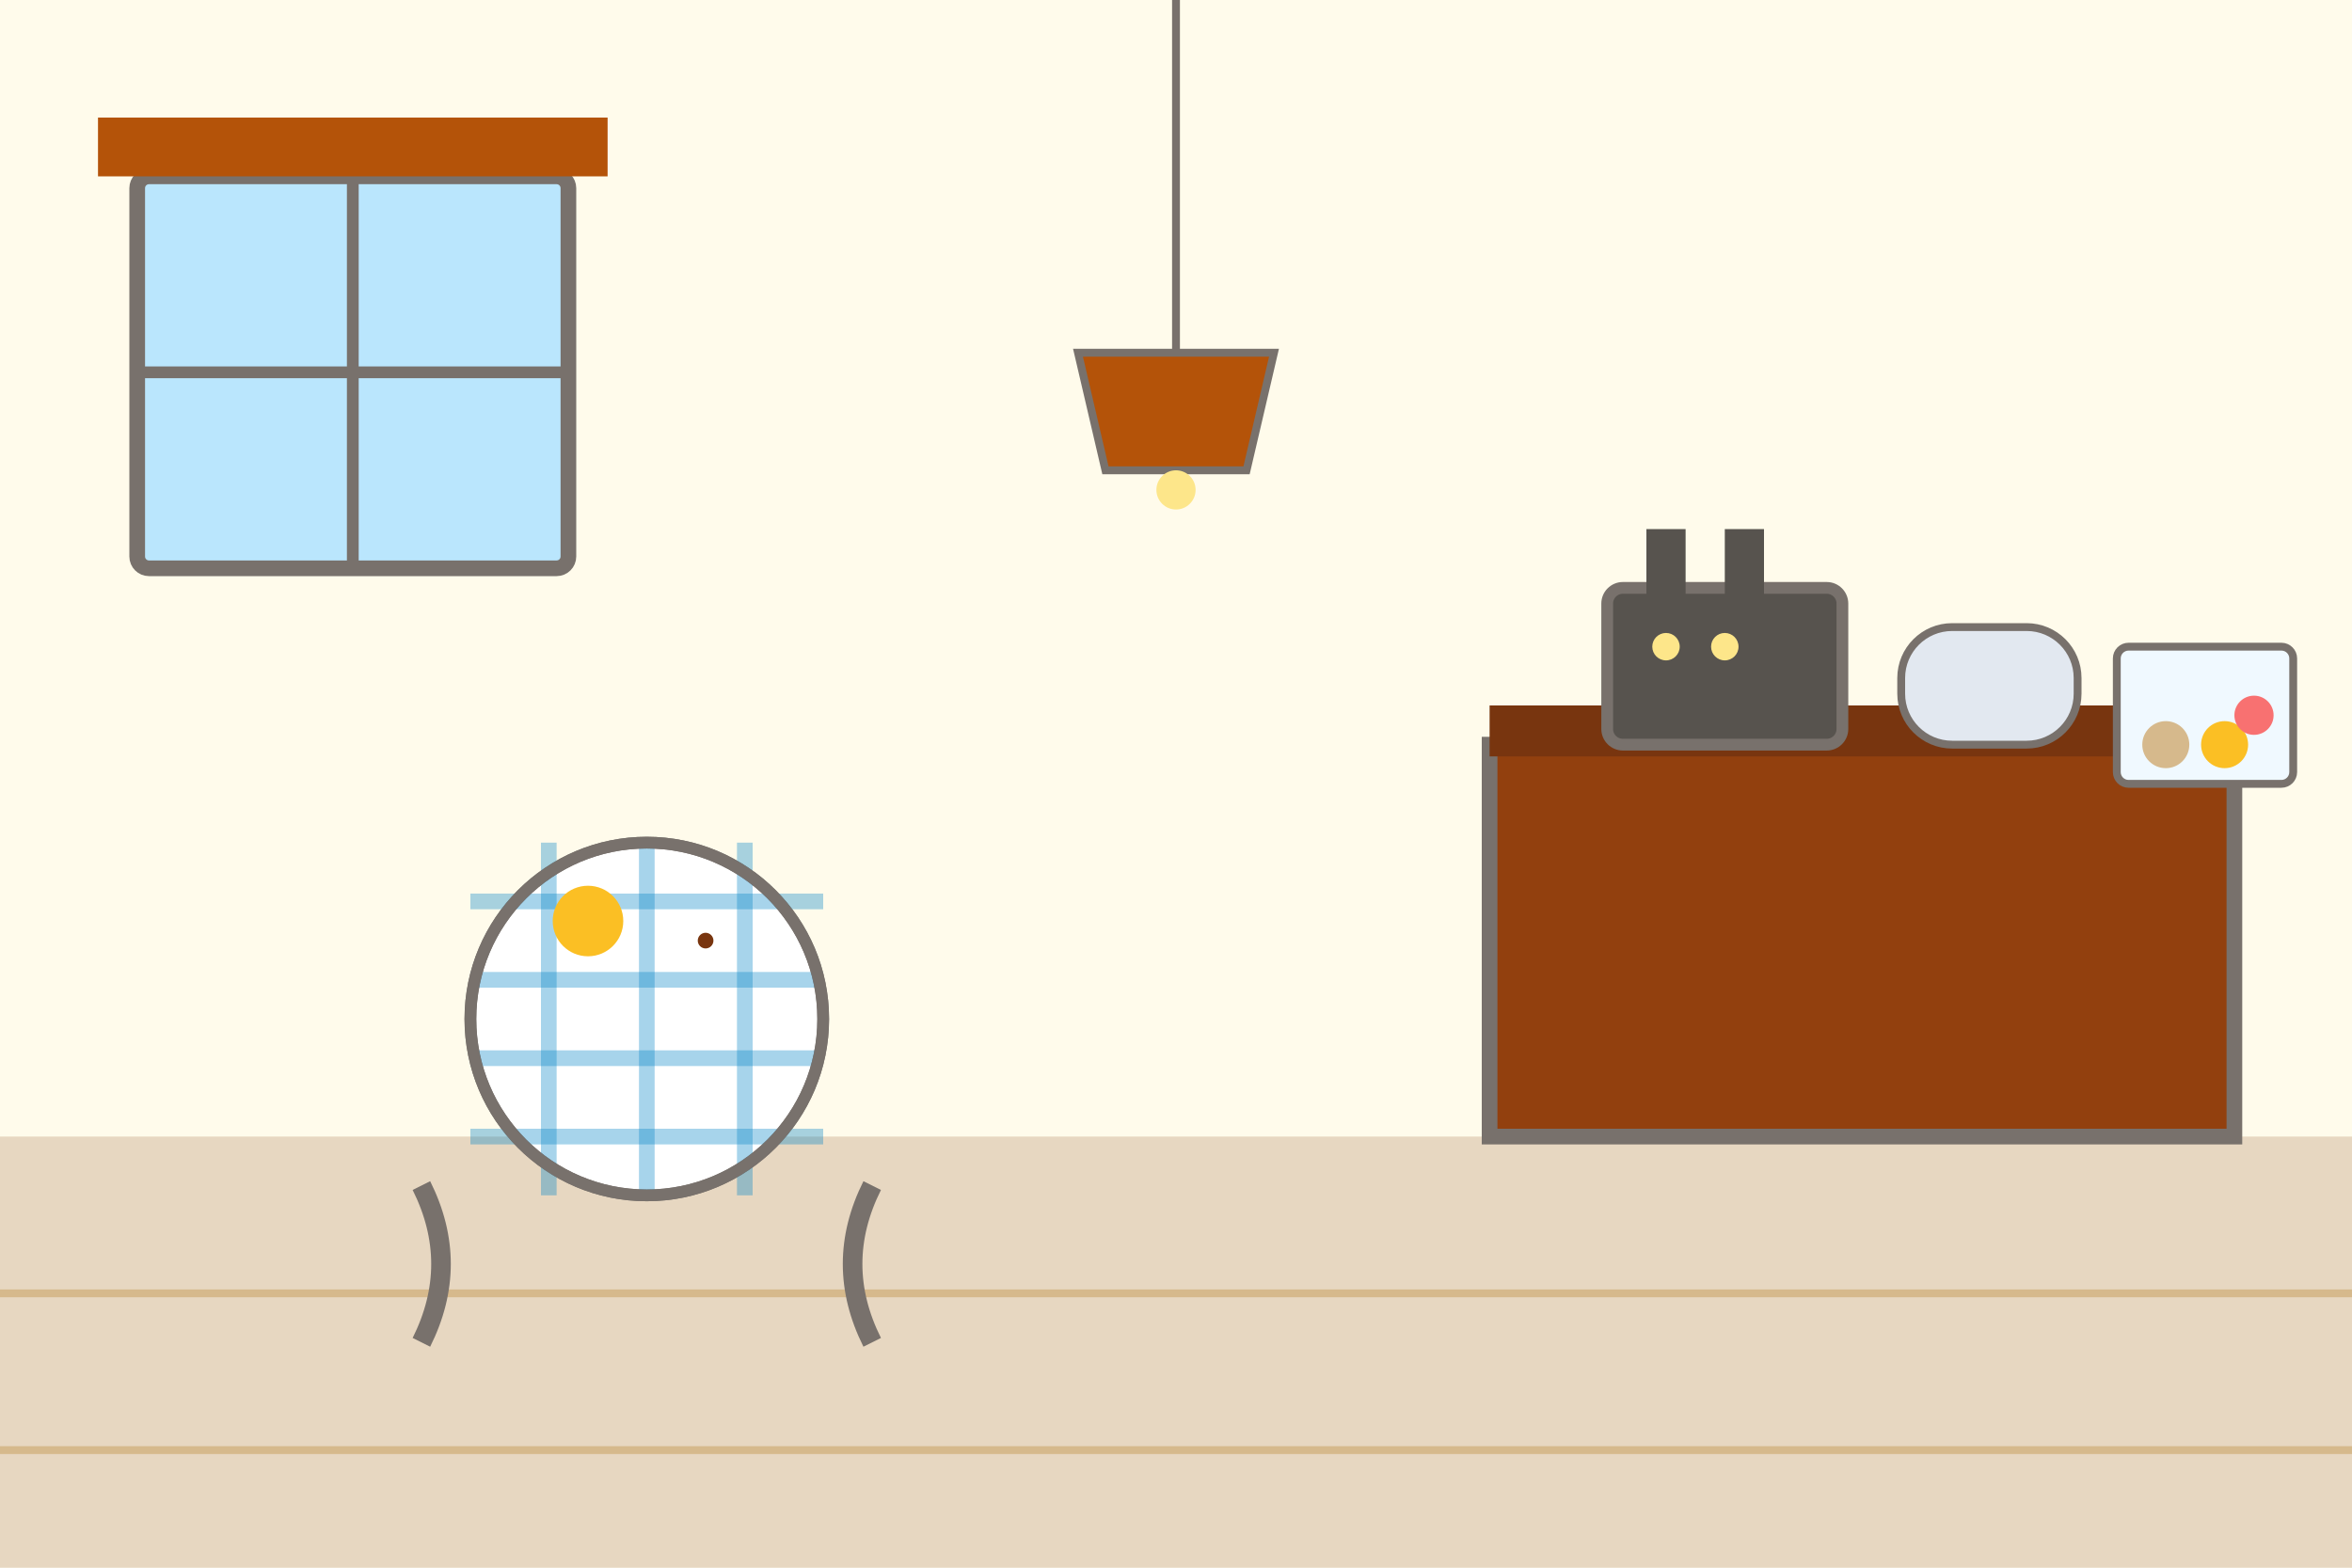
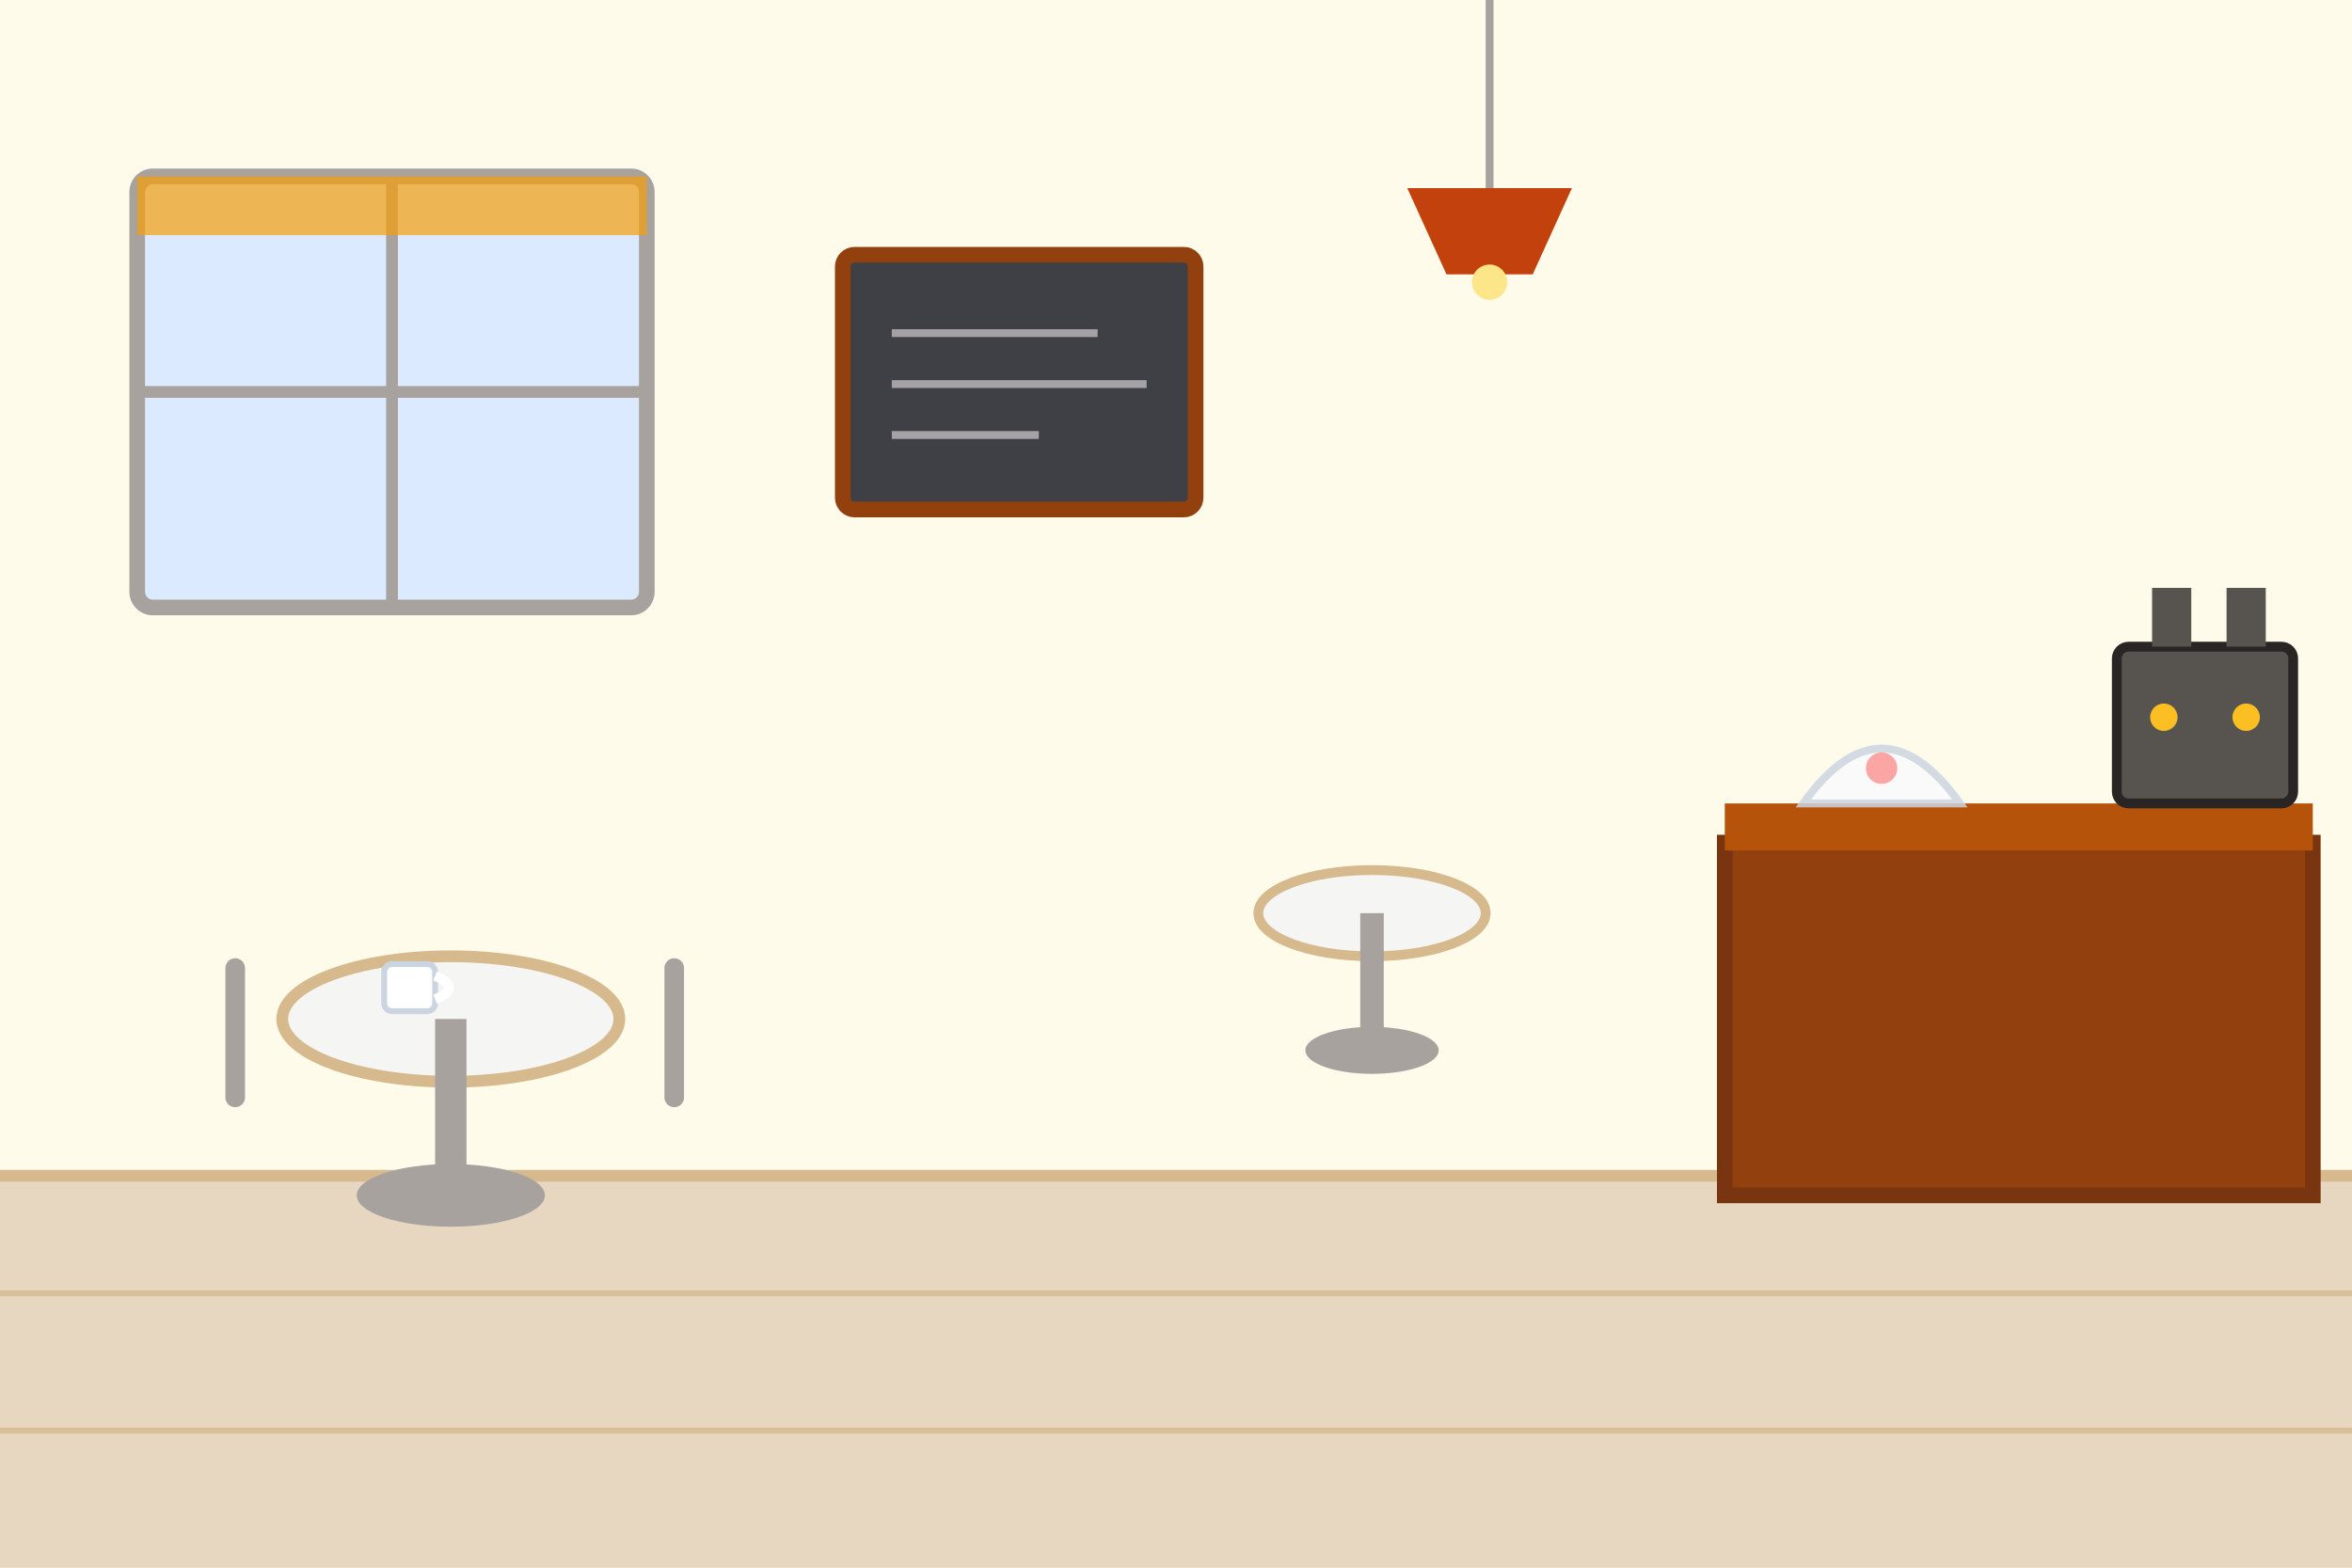
<svg xmlns="http://www.w3.org/2000/svg" viewBox="0 0 1200 800" role="img">
  <rect width="1200" height="800" fill="#fffbeb" />
-   <rect x="0" y="580" width="1200" height="220" fill="#e7d7c1" />
-   <line x1="0" y1="660" x2="1200" y2="660" stroke="#d6b98c" stroke-width="4" />
-   <line x1="0" y1="740" x2="1200" y2="740" stroke="#d6b98c" stroke-width="4" />
-   <rect x="70" y="90" width="220" height="200" rx="6" fill="#bae6fd" stroke="#78716c" stroke-width="8" />
-   <line x1="180" y1="90" x2="180" y2="290" stroke="#78716c" stroke-width="6" />
-   <line x1="70" y1="190" x2="290" y2="190" stroke="#78716c" stroke-width="6" />
-   <rect x="50" y="60" width="260" height="30" fill="#b45309" />
-   <rect x="760" y="380" width="380" height="200" fill="#92400e" stroke="#78716c" stroke-width="8" />
-   <rect x="760" y="360" width="380" height="26" fill="#78350f" />
-   <rect x="820" y="300" width="120" height="80" rx="8" fill="#57534e" stroke="#78716c" stroke-width="6" />
-   <rect x="840" y="270" width="20" height="34" fill="#57534e" />
-   <rect x="880" y="270" width="20" height="34" fill="#57534e" />
-   <circle cx="850" cy="330" r="7" fill="#fde68a" />
-   <circle cx="880" cy="330" r="7" fill="#fde68a" />
-   <rect x="970" y="320" width="90" height="60" rx="26" fill="#e2e8f0" stroke="#78716c" stroke-width="4" />
-   <rect x="1080" y="330" width="90" height="70" rx="6" fill="#f0f9ff" stroke="#78716c" stroke-width="4" />
-   <circle cx="1105" cy="380" r="12" fill="#d6b98c" />
-   <circle cx="1135" cy="380" r="12" fill="#fbbf24" />
-   <circle cx="1150" cy="365" r="10" fill="#f87171" />
-   <g>
-     <circle cx="330" cy="520" r="90" fill="#ffffff" stroke="#78716c" stroke-width="6" />
-     <path d="M240 460 h180 M240 500 h180 M240 540 h180 M240 580 h180" stroke="#0284c7" stroke-width="8" opacity="0.35" />
-     <path d="M280 430 v180 M330 430 v180 M380 430 v180" stroke="#0284c7" stroke-width="8" opacity="0.35" />
-     <circle cx="330" cy="520" r="90" fill="none" stroke="#78716c" stroke-width="6" />
-     <circle cx="300" cy="470" r="18" fill="#fbbf24" />
-     <circle cx="360" cy="480" r="4" fill="#78350f" />
+   <rect x="0" y="600" width="1200" height="200" fill="#e7d7c1" />
+   <line x1="0" y1="600" x2="1200" y2="600" stroke="#d6b98c" stroke-width="6" />
+   <g stroke="#d6b98c" stroke-width="3" opacity="0.8">
+     <line x1="0" y1="660" x2="1200" y2="660" />
+     <line x1="0" y1="730" x2="1200" y2="730" />
  </g>
-   <path d="M215 605 q20 40 0 80" fill="none" stroke="#78716c" stroke-width="10" />
-   <path d="M445 605 q-20 40 0 80" fill="none" stroke="#78716c" stroke-width="10" />
-   <line x1="600" y1="0" x2="600" y2="180" stroke="#78716c" stroke-width="4" />
-   <path d="M550 180 h100 l-14 60 h-72 Z" fill="#b45309" stroke="#78716c" stroke-width="4" />
-   <circle cx="600" cy="250" r="10" fill="#fde68a" />
+   <rect x="70" y="90" width="260" height="220" rx="8" fill="#dbeafe" stroke="#a8a29e" stroke-width="8" />
+   <line x1="200" y1="90" x2="200" y2="310" stroke="#a8a29e" stroke-width="6" />
+   <line x1="70" y1="200" x2="330" y2="200" stroke="#a8a29e" stroke-width="6" />
+   <path d="M70 90 L330 90 L330 120 L70 120 Z" fill="#f59e0b" opacity="0.7" />
+   <rect x="430" y="130" width="180" height="130" rx="6" fill="#3f3f46" stroke="#92400e" stroke-width="8" />
+   <g stroke="#e7e5e4" stroke-width="4" opacity="0.6">
+     <line x1="455" y1="170" x2="560" y2="170" />
+     <line x1="455" y1="196" x2="585" y2="196" />
+     <line x1="455" y1="222" x2="530" y2="222" />
+   </g>
+   <line x1="760" y1="0" x2="760" y2="96" stroke="#a8a29e" stroke-width="4" />
+   <path d="M718 96 L802 96 L782 140 L738 140 Z" fill="#c2410c" />
+   <circle cx="760" cy="144" r="9" fill="#fde68a" />
+   <rect x="880" y="430" width="300" height="180" fill="#92400e" stroke="#78350f" stroke-width="8" />
+   <rect x="880" y="410" width="300" height="24" fill="#b45309" />
+   <rect x="1080" y="330" width="90" height="80" rx="6" fill="#57534e" stroke="#292524" stroke-width="5" />
+   <rect x="1098" y="300" width="20" height="30" fill="#57534e" />
+   <rect x="1136" y="300" width="20" height="30" fill="#57534e" />
+   <circle cx="1104" cy="366" r="7" fill="#fbbf24" />
+   <circle cx="1146" cy="366" r="7" fill="#fbbf24" />
+   <path d="M920 410 q40 -56 80 0 Z" fill="#f8fafc" opacity="0.85" stroke="#cbd5e1" stroke-width="4" />
+   <circle cx="960" cy="392" r="8" fill="#fca5a5" />
+   <ellipse cx="230" cy="520" rx="86" ry="32" fill="#f5f5f4" stroke="#d6b98c" stroke-width="6" />
+   <rect x="222" y="520" width="16" height="90" fill="#a8a29e" />
+   <ellipse cx="230" cy="610" rx="48" ry="16" fill="#a8a29e" />
+   <rect x="196" y="492" width="26" height="24" rx="4" fill="#ffffff" stroke="#cbd5e1" stroke-width="3" />
+   <path d="M222 498 q14 6 0 12" fill="none" stroke="#ffffff" stroke-width="5" />
+   <ellipse cx="700" cy="466" rx="58" ry="22" fill="#f5f5f4" stroke="#d6b98c" stroke-width="5" />
+   <rect x="694" y="466" width="12" height="70" fill="#a8a29e" />
+   <ellipse cx="700" cy="536" rx="34" ry="12" fill="#a8a29e" />
+   <path d="M120 560 q0 -60 0 -66" stroke="#a8a29e" stroke-width="10" fill="none" stroke-linecap="round" />
+   <path d="M344 560 q0 -60 0 -66" stroke="#a8a29e" stroke-width="10" fill="none" stroke-linecap="round" />
</svg>
